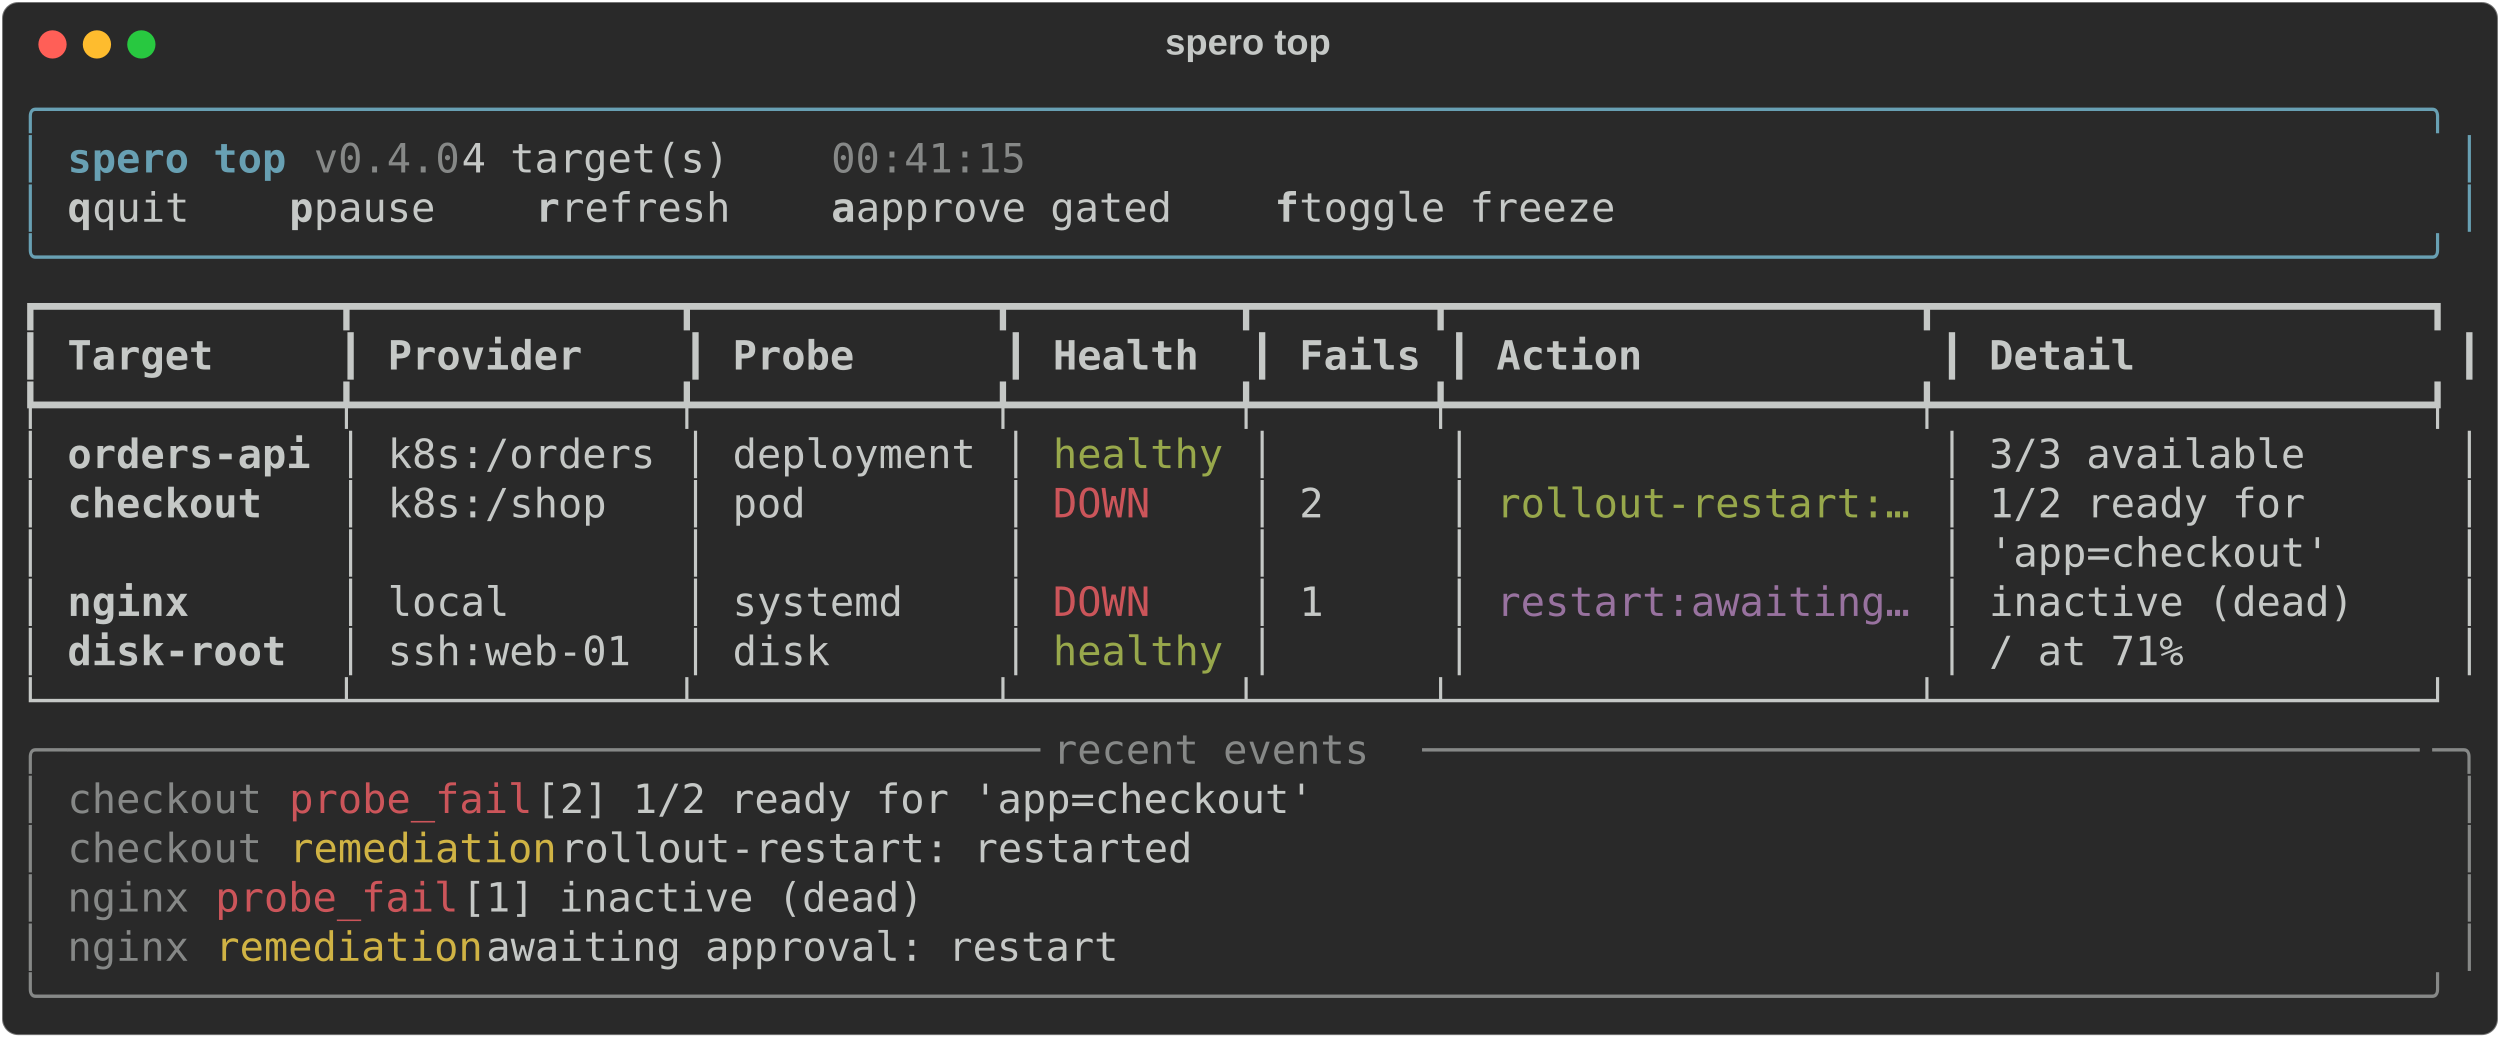
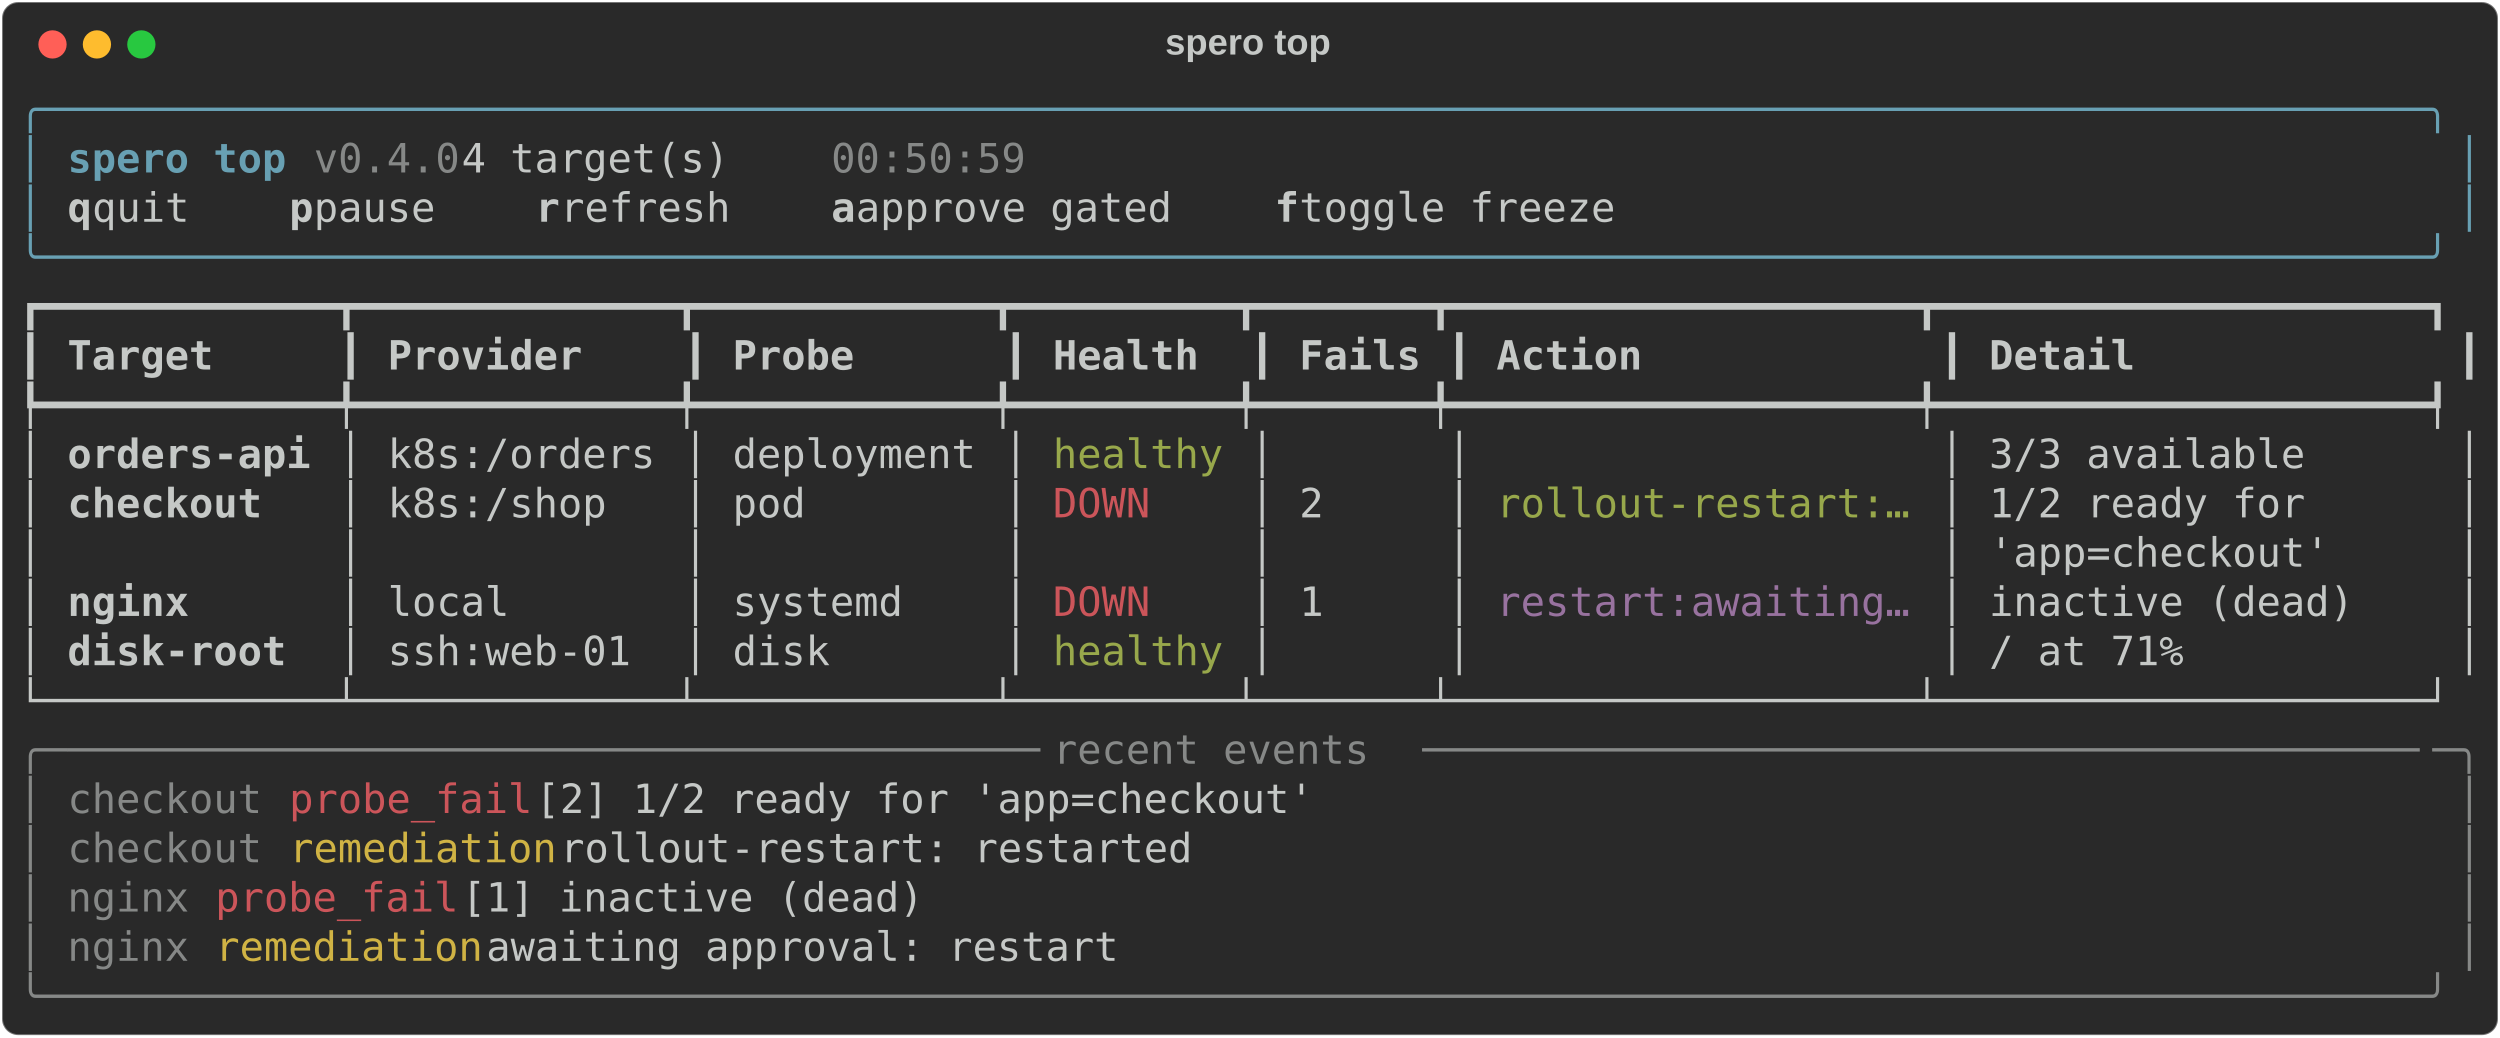
<svg xmlns="http://www.w3.org/2000/svg" class="rich-terminal" viewBox="0 0 1238 513.6">
  <style>

    @font-face {
        font-family: "Fira Code";
        src: local("FiraCode-Regular"),
                url("https://cdnjs.cloudflare.com/ajax/libs/firacode/6.2.0/woff2/FiraCode-Regular.woff2") format("woff2"),
                url("https://cdnjs.cloudflare.com/ajax/libs/firacode/6.2.0/woff/FiraCode-Regular.woff") format("woff");
        font-style: normal;
        font-weight: 400;
    }
    @font-face {
        font-family: "Fira Code";
        src: local("FiraCode-Bold"),
                url("https://cdnjs.cloudflare.com/ajax/libs/firacode/6.2.0/woff2/FiraCode-Bold.woff2") format("woff2"),
                url("https://cdnjs.cloudflare.com/ajax/libs/firacode/6.2.0/woff/FiraCode-Bold.woff") format("woff");
        font-style: bold;
        font-weight: 700;
    }

-     .terminal-3218832190-matrix {
+     .terminal-3586095942-matrix {
        font-family: Fira Code, monospace;
        font-size: 20px;
        line-height: 24.4px;
        font-variant-east-asian: full-width;
    }

-     .terminal-3218832190-title {
+     .terminal-3586095942-title {
        font-size: 18px;
        font-weight: bold;
        font-family: arial;
    }

-     .terminal-3218832190-r1 { fill: #68a0b3 }
- .terminal-3218832190-r2 { fill: #c5c8c6 }
- .terminal-3218832190-r3 { fill: #68a0b3;font-weight: bold }
- .terminal-3218832190-r4 { fill: #868887 }
- .terminal-3218832190-r5 { fill: #c5c8c6;font-weight: bold }
- .terminal-3218832190-r6 { fill: #98a84b }
- .terminal-3218832190-r7 { fill: #cc555a }
- .terminal-3218832190-r8 { fill: #98729f }
- .terminal-3218832190-r9 { fill: #d0b344 }
+     .terminal-3586095942-r1 { fill: #68a0b3 }
+ .terminal-3586095942-r2 { fill: #c5c8c6 }
+ .terminal-3586095942-r3 { fill: #68a0b3;font-weight: bold }
+ .terminal-3586095942-r4 { fill: #868887 }
+ .terminal-3586095942-r5 { fill: #c5c8c6;font-weight: bold }
+ .terminal-3586095942-r6 { fill: #98a84b }
+ .terminal-3586095942-r7 { fill: #cc555a }
+ .terminal-3586095942-r8 { fill: #98729f }
+ .terminal-3586095942-r9 { fill: #d0b344 }
    </style>
  <defs>
-     <clipPath id="terminal-3218832190-clip-terminal">
+     <clipPath id="terminal-3586095942-clip-terminal">
      <rect x="0" y="0" width="1219.0" height="462.6" />
    </clipPath>
-     <clipPath id="terminal-3218832190-line-0">
+     <clipPath id="terminal-3586095942-line-0">
      <rect x="0" y="1.5" width="1220" height="24.65" />
    </clipPath>
-     <clipPath id="terminal-3218832190-line-1">
+     <clipPath id="terminal-3586095942-line-1">
      <rect x="0" y="25.9" width="1220" height="24.65" />
    </clipPath>
-     <clipPath id="terminal-3218832190-line-2">
+     <clipPath id="terminal-3586095942-line-2">
      <rect x="0" y="50.3" width="1220" height="24.65" />
    </clipPath>
-     <clipPath id="terminal-3218832190-line-3">
+     <clipPath id="terminal-3586095942-line-3">
      <rect x="0" y="74.7" width="1220" height="24.65" />
    </clipPath>
-     <clipPath id="terminal-3218832190-line-4">
+     <clipPath id="terminal-3586095942-line-4">
      <rect x="0" y="99.1" width="1220" height="24.65" />
    </clipPath>
-     <clipPath id="terminal-3218832190-line-5">
+     <clipPath id="terminal-3586095942-line-5">
      <rect x="0" y="123.5" width="1220" height="24.65" />
    </clipPath>
-     <clipPath id="terminal-3218832190-line-6">
+     <clipPath id="terminal-3586095942-line-6">
      <rect x="0" y="147.9" width="1220" height="24.65" />
    </clipPath>
-     <clipPath id="terminal-3218832190-line-7">
+     <clipPath id="terminal-3586095942-line-7">
      <rect x="0" y="172.3" width="1220" height="24.65" />
    </clipPath>
-     <clipPath id="terminal-3218832190-line-8">
+     <clipPath id="terminal-3586095942-line-8">
      <rect x="0" y="196.7" width="1220" height="24.65" />
    </clipPath>
-     <clipPath id="terminal-3218832190-line-9">
+     <clipPath id="terminal-3586095942-line-9">
      <rect x="0" y="221.1" width="1220" height="24.65" />
    </clipPath>
-     <clipPath id="terminal-3218832190-line-10">
+     <clipPath id="terminal-3586095942-line-10">
      <rect x="0" y="245.5" width="1220" height="24.65" />
    </clipPath>
-     <clipPath id="terminal-3218832190-line-11">
+     <clipPath id="terminal-3586095942-line-11">
      <rect x="0" y="269.9" width="1220" height="24.65" />
    </clipPath>
-     <clipPath id="terminal-3218832190-line-12">
+     <clipPath id="terminal-3586095942-line-12">
      <rect x="0" y="294.3" width="1220" height="24.65" />
    </clipPath>
-     <clipPath id="terminal-3218832190-line-13">
+     <clipPath id="terminal-3586095942-line-13">
      <rect x="0" y="318.7" width="1220" height="24.65" />
    </clipPath>
-     <clipPath id="terminal-3218832190-line-14">
+     <clipPath id="terminal-3586095942-line-14">
      <rect x="0" y="343.1" width="1220" height="24.65" />
    </clipPath>
-     <clipPath id="terminal-3218832190-line-15">
+     <clipPath id="terminal-3586095942-line-15">
      <rect x="0" y="367.5" width="1220" height="24.65" />
    </clipPath>
-     <clipPath id="terminal-3218832190-line-16">
+     <clipPath id="terminal-3586095942-line-16">
      <rect x="0" y="391.9" width="1220" height="24.65" />
    </clipPath>
-     <clipPath id="terminal-3218832190-line-17">
+     <clipPath id="terminal-3586095942-line-17">
      <rect x="0" y="416.3" width="1220" height="24.65" />
    </clipPath>
  </defs>
  <rect fill="#292929" stroke="rgba(255,255,255,0.35)" stroke-width="1" x="1" y="1" width="1236" height="511.6" rx="8" />
-   <text class="terminal-3218832190-title" fill="#c5c8c6" text-anchor="middle" x="618" y="27">spero top</text>
+   <text class="terminal-3586095942-title" fill="#c5c8c6" text-anchor="middle" x="618" y="27">spero top</text>
  <g transform="translate(26,22)">
    <circle cx="0" cy="0" r="7" fill="#ff5f57" />
    <circle cx="22" cy="0" r="7" fill="#febc2e" />
    <circle cx="44" cy="0" r="7" fill="#28c840" />
  </g>
-   <g transform="translate(9, 41)" clip-path="url(#terminal-3218832190-clip-terminal)">
-     <g class="terminal-3218832190-matrix">
-       <text class="terminal-3218832190-r1" x="0" y="20" textLength="1220" clip-path="url(#terminal-3218832190-line-0)">╭──────────────────────────────────────────────────────────────────────────────────────────────────╮</text>
-       <text class="terminal-3218832190-r2" x="1220" y="20" textLength="12.2" clip-path="url(#terminal-3218832190-line-0)">
- </text>
-       <text class="terminal-3218832190-r1" x="0" y="44.4" textLength="12.2" clip-path="url(#terminal-3218832190-line-1)">│</text>
-       <text class="terminal-3218832190-r3" x="24.4" y="44.4" textLength="109.8" clip-path="url(#terminal-3218832190-line-1)">spero top</text>
-       <text class="terminal-3218832190-r4" x="146.4" y="44.4" textLength="73.2" clip-path="url(#terminal-3218832190-line-1)">v0.4.0</text>
-       <text class="terminal-3218832190-r2" x="219.6" y="44.4" textLength="183" clip-path="url(#terminal-3218832190-line-1)">  4 target(s)  </text>
-       <text class="terminal-3218832190-r4" x="402.6" y="44.4" textLength="97.6" clip-path="url(#terminal-3218832190-line-1)">00:41:15</text>
-       <text class="terminal-3218832190-r1" x="1207.8" y="44.4" textLength="12.2" clip-path="url(#terminal-3218832190-line-1)">│</text>
-       <text class="terminal-3218832190-r2" x="1220" y="44.4" textLength="12.2" clip-path="url(#terminal-3218832190-line-1)">
- </text>
-       <text class="terminal-3218832190-r1" x="0" y="68.8" textLength="12.2" clip-path="url(#terminal-3218832190-line-2)">│</text>
-       <text class="terminal-3218832190-r5" x="24.4" y="68.8" textLength="12.2" clip-path="url(#terminal-3218832190-line-2)">q</text>
-       <text class="terminal-3218832190-r2" x="36.6" y="68.8" textLength="97.6" clip-path="url(#terminal-3218832190-line-2)"> quit   </text>
-       <text class="terminal-3218832190-r5" x="134.2" y="68.8" textLength="12.2" clip-path="url(#terminal-3218832190-line-2)">p</text>
-       <text class="terminal-3218832190-r2" x="146.4" y="68.8" textLength="109.8" clip-path="url(#terminal-3218832190-line-2)"> pause   </text>
-       <text class="terminal-3218832190-r5" x="256.2" y="68.8" textLength="12.2" clip-path="url(#terminal-3218832190-line-2)">r</text>
-       <text class="terminal-3218832190-r2" x="268.4" y="68.8" textLength="134.2" clip-path="url(#terminal-3218832190-line-2)"> refresh   </text>
-       <text class="terminal-3218832190-r5" x="402.6" y="68.8" textLength="12.2" clip-path="url(#terminal-3218832190-line-2)">a</text>
-       <text class="terminal-3218832190-r2" x="414.8" y="68.8" textLength="207.4" clip-path="url(#terminal-3218832190-line-2)"> approve gated   </text>
-       <text class="terminal-3218832190-r5" x="622.2" y="68.8" textLength="12.2" clip-path="url(#terminal-3218832190-line-2)">f</text>
-       <text class="terminal-3218832190-r2" x="634.4" y="68.8" textLength="170.8" clip-path="url(#terminal-3218832190-line-2)"> toggle freeze</text>
-       <text class="terminal-3218832190-r1" x="1207.8" y="68.8" textLength="12.2" clip-path="url(#terminal-3218832190-line-2)">│</text>
-       <text class="terminal-3218832190-r2" x="1220" y="68.8" textLength="12.2" clip-path="url(#terminal-3218832190-line-2)">
- </text>
-       <text class="terminal-3218832190-r1" x="0" y="93.2" textLength="1220" clip-path="url(#terminal-3218832190-line-3)">╰──────────────────────────────────────────────────────────────────────────────────────────────────╯</text>
-       <text class="terminal-3218832190-r2" x="1220" y="93.2" textLength="12.2" clip-path="url(#terminal-3218832190-line-3)">
- </text>
-       <text class="terminal-3218832190-r2" x="0" y="117.6" textLength="1220" clip-path="url(#terminal-3218832190-line-4)">┏━━━━━━━━━━━━┳━━━━━━━━━━━━━┳━━━━━━━━━━━━┳━━━━━━━━━┳━━━━━━━┳━━━━━━━━━━━━━━━━━━━┳━━━━━━━━━━━━━━━━━━━━┓</text>
-       <text class="terminal-3218832190-r2" x="1220" y="117.6" textLength="12.2" clip-path="url(#terminal-3218832190-line-4)">
- </text>
-       <text class="terminal-3218832190-r2" x="0" y="142" textLength="12.2" clip-path="url(#terminal-3218832190-line-5)">┃</text>
-       <text class="terminal-3218832190-r5" x="24.4" y="142" textLength="122" clip-path="url(#terminal-3218832190-line-5)">Target    </text>
-       <text class="terminal-3218832190-r2" x="158.6" y="142" textLength="12.2" clip-path="url(#terminal-3218832190-line-5)">┃</text>
-       <text class="terminal-3218832190-r5" x="183" y="142" textLength="134.2" clip-path="url(#terminal-3218832190-line-5)">Provider   </text>
-       <text class="terminal-3218832190-r2" x="329.4" y="142" textLength="12.2" clip-path="url(#terminal-3218832190-line-5)">┃</text>
-       <text class="terminal-3218832190-r5" x="353.8" y="142" textLength="122" clip-path="url(#terminal-3218832190-line-5)">Probe     </text>
-       <text class="terminal-3218832190-r2" x="488" y="142" textLength="12.2" clip-path="url(#terminal-3218832190-line-5)">┃</text>
-       <text class="terminal-3218832190-r5" x="512.4" y="142" textLength="85.4" clip-path="url(#terminal-3218832190-line-5)">Health </text>
-       <text class="terminal-3218832190-r2" x="610" y="142" textLength="12.2" clip-path="url(#terminal-3218832190-line-5)">┃</text>
-       <text class="terminal-3218832190-r5" x="634.4" y="142" textLength="61" clip-path="url(#terminal-3218832190-line-5)">Fails</text>
-       <text class="terminal-3218832190-r2" x="707.6" y="142" textLength="12.2" clip-path="url(#terminal-3218832190-line-5)">┃</text>
-       <text class="terminal-3218832190-r5" x="732" y="142" textLength="207.4" clip-path="url(#terminal-3218832190-line-5)">Action           </text>
-       <text class="terminal-3218832190-r2" x="951.6" y="142" textLength="12.2" clip-path="url(#terminal-3218832190-line-5)">┃</text>
-       <text class="terminal-3218832190-r5" x="976" y="142" textLength="219.6" clip-path="url(#terminal-3218832190-line-5)">Detail            </text>
-       <text class="terminal-3218832190-r2" x="1207.8" y="142" textLength="12.2" clip-path="url(#terminal-3218832190-line-5)">┃</text>
-       <text class="terminal-3218832190-r2" x="1220" y="142" textLength="12.2" clip-path="url(#terminal-3218832190-line-5)">
- </text>
-       <text class="terminal-3218832190-r2" x="0" y="166.4" textLength="1220" clip-path="url(#terminal-3218832190-line-6)">┡━━━━━━━━━━━━╇━━━━━━━━━━━━━╇━━━━━━━━━━━━╇━━━━━━━━━╇━━━━━━━╇━━━━━━━━━━━━━━━━━━━╇━━━━━━━━━━━━━━━━━━━━┩</text>
-       <text class="terminal-3218832190-r2" x="1220" y="166.4" textLength="12.2" clip-path="url(#terminal-3218832190-line-6)">
- </text>
-       <text class="terminal-3218832190-r2" x="0" y="190.8" textLength="12.2" clip-path="url(#terminal-3218832190-line-7)">│</text>
-       <text class="terminal-3218832190-r5" x="24.4" y="190.8" textLength="122" clip-path="url(#terminal-3218832190-line-7)">orders-api</text>
-       <text class="terminal-3218832190-r2" x="158.6" y="190.8" textLength="12.2" clip-path="url(#terminal-3218832190-line-7)">│</text>
-       <text class="terminal-3218832190-r2" x="183" y="190.8" textLength="134.2" clip-path="url(#terminal-3218832190-line-7)">k8s:/orders</text>
-       <text class="terminal-3218832190-r2" x="329.4" y="190.8" textLength="12.2" clip-path="url(#terminal-3218832190-line-7)">│</text>
-       <text class="terminal-3218832190-r2" x="353.8" y="190.8" textLength="122" clip-path="url(#terminal-3218832190-line-7)">deployment</text>
-       <text class="terminal-3218832190-r2" x="488" y="190.8" textLength="12.2" clip-path="url(#terminal-3218832190-line-7)">│</text>
-       <text class="terminal-3218832190-r6" x="512.4" y="190.8" textLength="85.4" clip-path="url(#terminal-3218832190-line-7)">healthy</text>
-       <text class="terminal-3218832190-r2" x="610" y="190.8" textLength="12.2" clip-path="url(#terminal-3218832190-line-7)">│</text>
-       <text class="terminal-3218832190-r2" x="707.6" y="190.8" textLength="12.2" clip-path="url(#terminal-3218832190-line-7)">│</text>
-       <text class="terminal-3218832190-r2" x="951.6" y="190.8" textLength="12.2" clip-path="url(#terminal-3218832190-line-7)">│</text>
-       <text class="terminal-3218832190-r2" x="976" y="190.8" textLength="219.6" clip-path="url(#terminal-3218832190-line-7)">3/3 available     </text>
-       <text class="terminal-3218832190-r2" x="1207.8" y="190.8" textLength="12.2" clip-path="url(#terminal-3218832190-line-7)">│</text>
-       <text class="terminal-3218832190-r2" x="1220" y="190.8" textLength="12.2" clip-path="url(#terminal-3218832190-line-7)">
- </text>
-       <text class="terminal-3218832190-r2" x="0" y="215.2" textLength="12.2" clip-path="url(#terminal-3218832190-line-8)">│</text>
-       <text class="terminal-3218832190-r5" x="24.4" y="215.2" textLength="122" clip-path="url(#terminal-3218832190-line-8)">checkout  </text>
-       <text class="terminal-3218832190-r2" x="158.6" y="215.2" textLength="12.2" clip-path="url(#terminal-3218832190-line-8)">│</text>
-       <text class="terminal-3218832190-r2" x="183" y="215.2" textLength="134.2" clip-path="url(#terminal-3218832190-line-8)">k8s:/shop  </text>
-       <text class="terminal-3218832190-r2" x="329.4" y="215.2" textLength="12.2" clip-path="url(#terminal-3218832190-line-8)">│</text>
-       <text class="terminal-3218832190-r2" x="353.8" y="215.2" textLength="122" clip-path="url(#terminal-3218832190-line-8)">pod       </text>
-       <text class="terminal-3218832190-r2" x="488" y="215.2" textLength="12.2" clip-path="url(#terminal-3218832190-line-8)">│</text>
-       <text class="terminal-3218832190-r7" x="512.4" y="215.2" textLength="48.8" clip-path="url(#terminal-3218832190-line-8)">DOWN</text>
-       <text class="terminal-3218832190-r2" x="610" y="215.2" textLength="12.2" clip-path="url(#terminal-3218832190-line-8)">│</text>
-       <text class="terminal-3218832190-r2" x="634.4" y="215.2" textLength="61" clip-path="url(#terminal-3218832190-line-8)">    2</text>
-       <text class="terminal-3218832190-r2" x="707.6" y="215.2" textLength="12.2" clip-path="url(#terminal-3218832190-line-8)">│</text>
-       <text class="terminal-3218832190-r6" x="732" y="215.2" textLength="207.4" clip-path="url(#terminal-3218832190-line-8)">rollout-restart:…</text>
-       <text class="terminal-3218832190-r2" x="951.6" y="215.2" textLength="12.2" clip-path="url(#terminal-3218832190-line-8)">│</text>
-       <text class="terminal-3218832190-r2" x="976" y="215.2" textLength="219.6" clip-path="url(#terminal-3218832190-line-8)">1/2 ready for     </text>
-       <text class="terminal-3218832190-r2" x="1207.8" y="215.2" textLength="12.2" clip-path="url(#terminal-3218832190-line-8)">│</text>
-       <text class="terminal-3218832190-r2" x="1220" y="215.2" textLength="12.2" clip-path="url(#terminal-3218832190-line-8)">
- </text>
-       <text class="terminal-3218832190-r2" x="0" y="239.6" textLength="12.2" clip-path="url(#terminal-3218832190-line-9)">│</text>
-       <text class="terminal-3218832190-r2" x="158.6" y="239.6" textLength="12.2" clip-path="url(#terminal-3218832190-line-9)">│</text>
-       <text class="terminal-3218832190-r2" x="329.4" y="239.6" textLength="12.2" clip-path="url(#terminal-3218832190-line-9)">│</text>
-       <text class="terminal-3218832190-r2" x="488" y="239.6" textLength="12.2" clip-path="url(#terminal-3218832190-line-9)">│</text>
-       <text class="terminal-3218832190-r2" x="610" y="239.6" textLength="12.2" clip-path="url(#terminal-3218832190-line-9)">│</text>
-       <text class="terminal-3218832190-r2" x="707.6" y="239.6" textLength="12.2" clip-path="url(#terminal-3218832190-line-9)">│</text>
-       <text class="terminal-3218832190-r2" x="951.6" y="239.6" textLength="12.2" clip-path="url(#terminal-3218832190-line-9)">│</text>
-       <text class="terminal-3218832190-r2" x="976" y="239.6" textLength="219.6" clip-path="url(#terminal-3218832190-line-9)">'app=checkout'    </text>
-       <text class="terminal-3218832190-r2" x="1207.8" y="239.6" textLength="12.2" clip-path="url(#terminal-3218832190-line-9)">│</text>
-       <text class="terminal-3218832190-r2" x="1220" y="239.6" textLength="12.2" clip-path="url(#terminal-3218832190-line-9)">
- </text>
-       <text class="terminal-3218832190-r2" x="0" y="264" textLength="12.2" clip-path="url(#terminal-3218832190-line-10)">│</text>
-       <text class="terminal-3218832190-r5" x="24.4" y="264" textLength="122" clip-path="url(#terminal-3218832190-line-10)">nginx     </text>
-       <text class="terminal-3218832190-r2" x="158.6" y="264" textLength="12.2" clip-path="url(#terminal-3218832190-line-10)">│</text>
-       <text class="terminal-3218832190-r2" x="183" y="264" textLength="134.2" clip-path="url(#terminal-3218832190-line-10)">local      </text>
-       <text class="terminal-3218832190-r2" x="329.4" y="264" textLength="12.2" clip-path="url(#terminal-3218832190-line-10)">│</text>
-       <text class="terminal-3218832190-r2" x="353.8" y="264" textLength="122" clip-path="url(#terminal-3218832190-line-10)">systemd   </text>
-       <text class="terminal-3218832190-r2" x="488" y="264" textLength="12.2" clip-path="url(#terminal-3218832190-line-10)">│</text>
-       <text class="terminal-3218832190-r7" x="512.4" y="264" textLength="48.8" clip-path="url(#terminal-3218832190-line-10)">DOWN</text>
-       <text class="terminal-3218832190-r2" x="610" y="264" textLength="12.2" clip-path="url(#terminal-3218832190-line-10)">│</text>
-       <text class="terminal-3218832190-r2" x="634.4" y="264" textLength="61" clip-path="url(#terminal-3218832190-line-10)">    1</text>
-       <text class="terminal-3218832190-r2" x="707.6" y="264" textLength="12.2" clip-path="url(#terminal-3218832190-line-10)">│</text>
-       <text class="terminal-3218832190-r8" x="732" y="264" textLength="207.4" clip-path="url(#terminal-3218832190-line-10)">restart:awaiting…</text>
-       <text class="terminal-3218832190-r2" x="951.6" y="264" textLength="12.2" clip-path="url(#terminal-3218832190-line-10)">│</text>
-       <text class="terminal-3218832190-r2" x="976" y="264" textLength="219.6" clip-path="url(#terminal-3218832190-line-10)">inactive (dead)   </text>
-       <text class="terminal-3218832190-r2" x="1207.8" y="264" textLength="12.2" clip-path="url(#terminal-3218832190-line-10)">│</text>
-       <text class="terminal-3218832190-r2" x="1220" y="264" textLength="12.2" clip-path="url(#terminal-3218832190-line-10)">
- </text>
-       <text class="terminal-3218832190-r2" x="0" y="288.4" textLength="12.2" clip-path="url(#terminal-3218832190-line-11)">│</text>
-       <text class="terminal-3218832190-r5" x="24.4" y="288.4" textLength="122" clip-path="url(#terminal-3218832190-line-11)">disk-root </text>
-       <text class="terminal-3218832190-r2" x="158.6" y="288.4" textLength="12.2" clip-path="url(#terminal-3218832190-line-11)">│</text>
-       <text class="terminal-3218832190-r2" x="183" y="288.4" textLength="134.2" clip-path="url(#terminal-3218832190-line-11)">ssh:web-01 </text>
-       <text class="terminal-3218832190-r2" x="329.4" y="288.4" textLength="12.2" clip-path="url(#terminal-3218832190-line-11)">│</text>
-       <text class="terminal-3218832190-r2" x="353.8" y="288.4" textLength="122" clip-path="url(#terminal-3218832190-line-11)">disk      </text>
-       <text class="terminal-3218832190-r2" x="488" y="288.4" textLength="12.2" clip-path="url(#terminal-3218832190-line-11)">│</text>
-       <text class="terminal-3218832190-r6" x="512.4" y="288.4" textLength="85.4" clip-path="url(#terminal-3218832190-line-11)">healthy</text>
-       <text class="terminal-3218832190-r2" x="610" y="288.4" textLength="12.2" clip-path="url(#terminal-3218832190-line-11)">│</text>
-       <text class="terminal-3218832190-r2" x="707.6" y="288.4" textLength="12.2" clip-path="url(#terminal-3218832190-line-11)">│</text>
-       <text class="terminal-3218832190-r2" x="951.6" y="288.4" textLength="12.2" clip-path="url(#terminal-3218832190-line-11)">│</text>
-       <text class="terminal-3218832190-r2" x="976" y="288.4" textLength="219.6" clip-path="url(#terminal-3218832190-line-11)">/ at 71%          </text>
-       <text class="terminal-3218832190-r2" x="1207.8" y="288.4" textLength="12.2" clip-path="url(#terminal-3218832190-line-11)">│</text>
-       <text class="terminal-3218832190-r2" x="1220" y="288.4" textLength="12.2" clip-path="url(#terminal-3218832190-line-11)">
- </text>
-       <text class="terminal-3218832190-r2" x="0" y="312.8" textLength="1220" clip-path="url(#terminal-3218832190-line-12)">└────────────┴─────────────┴────────────┴─────────┴───────┴───────────────────┴────────────────────┘</text>
-       <text class="terminal-3218832190-r2" x="1220" y="312.8" textLength="12.2" clip-path="url(#terminal-3218832190-line-12)">
- </text>
-       <text class="terminal-3218832190-r4" x="0" y="337.2" textLength="24.4" clip-path="url(#terminal-3218832190-line-13)">╭─</text>
-       <text class="terminal-3218832190-r4" x="24.4" y="337.2" textLength="488" clip-path="url(#terminal-3218832190-line-13)">────────────────────────────────────────</text>
-       <text class="terminal-3218832190-r4" x="512.4" y="337.2" textLength="183" clip-path="url(#terminal-3218832190-line-13)"> recent events </text>
-       <text class="terminal-3218832190-r4" x="695.4" y="337.2" textLength="500.2" clip-path="url(#terminal-3218832190-line-13)">─────────────────────────────────────────</text>
-       <text class="terminal-3218832190-r4" x="1195.6" y="337.2" textLength="24.4" clip-path="url(#terminal-3218832190-line-13)">─╮</text>
-       <text class="terminal-3218832190-r2" x="1220" y="337.2" textLength="12.2" clip-path="url(#terminal-3218832190-line-13)">
- </text>
-       <text class="terminal-3218832190-r4" x="0" y="361.6" textLength="12.2" clip-path="url(#terminal-3218832190-line-14)">│</text>
-       <text class="terminal-3218832190-r4" x="24.4" y="361.6" textLength="97.6" clip-path="url(#terminal-3218832190-line-14)">checkout</text>
-       <text class="terminal-3218832190-r7" x="134.2" y="361.6" textLength="122" clip-path="url(#terminal-3218832190-line-14)">probe_fail</text>
-       <text class="terminal-3218832190-r2" x="256.2" y="361.6" textLength="402.6" clip-path="url(#terminal-3218832190-line-14)"> [2] 1/2 ready for 'app=checkout'</text>
-       <text class="terminal-3218832190-r4" x="1207.8" y="361.6" textLength="12.2" clip-path="url(#terminal-3218832190-line-14)">│</text>
-       <text class="terminal-3218832190-r2" x="1220" y="361.6" textLength="12.2" clip-path="url(#terminal-3218832190-line-14)">
- </text>
-       <text class="terminal-3218832190-r4" x="0" y="386" textLength="12.2" clip-path="url(#terminal-3218832190-line-15)">│</text>
-       <text class="terminal-3218832190-r4" x="24.4" y="386" textLength="97.6" clip-path="url(#terminal-3218832190-line-15)">checkout</text>
-       <text class="terminal-3218832190-r9" x="134.2" y="386" textLength="134.2" clip-path="url(#terminal-3218832190-line-15)">remediation</text>
-       <text class="terminal-3218832190-r2" x="268.4" y="386" textLength="341.6" clip-path="url(#terminal-3218832190-line-15)"> rollout-restart: restarted </text>
-       <text class="terminal-3218832190-r4" x="1207.8" y="386" textLength="12.2" clip-path="url(#terminal-3218832190-line-15)">│</text>
-       <text class="terminal-3218832190-r2" x="1220" y="386" textLength="12.2" clip-path="url(#terminal-3218832190-line-15)">
- </text>
-       <text class="terminal-3218832190-r4" x="0" y="410.4" textLength="12.2" clip-path="url(#terminal-3218832190-line-16)">│</text>
-       <text class="terminal-3218832190-r4" x="24.4" y="410.4" textLength="61" clip-path="url(#terminal-3218832190-line-16)">nginx</text>
-       <text class="terminal-3218832190-r7" x="97.6" y="410.4" textLength="122" clip-path="url(#terminal-3218832190-line-16)">probe_fail</text>
-       <text class="terminal-3218832190-r2" x="219.6" y="410.4" textLength="244" clip-path="url(#terminal-3218832190-line-16)"> [1] inactive (dead)</text>
-       <text class="terminal-3218832190-r4" x="1207.8" y="410.4" textLength="12.2" clip-path="url(#terminal-3218832190-line-16)">│</text>
-       <text class="terminal-3218832190-r2" x="1220" y="410.4" textLength="12.2" clip-path="url(#terminal-3218832190-line-16)">
- </text>
-       <text class="terminal-3218832190-r4" x="0" y="434.8" textLength="12.2" clip-path="url(#terminal-3218832190-line-17)">│</text>
-       <text class="terminal-3218832190-r4" x="24.4" y="434.8" textLength="61" clip-path="url(#terminal-3218832190-line-17)">nginx</text>
-       <text class="terminal-3218832190-r9" x="97.6" y="434.8" textLength="134.2" clip-path="url(#terminal-3218832190-line-17)">remediation</text>
-       <text class="terminal-3218832190-r2" x="231.8" y="434.8" textLength="329.4" clip-path="url(#terminal-3218832190-line-17)"> awaiting approval: restart</text>
-       <text class="terminal-3218832190-r4" x="1207.8" y="434.8" textLength="12.2" clip-path="url(#terminal-3218832190-line-17)">│</text>
-       <text class="terminal-3218832190-r2" x="1220" y="434.8" textLength="12.2" clip-path="url(#terminal-3218832190-line-17)">
- </text>
-       <text class="terminal-3218832190-r4" x="0" y="459.2" textLength="1220" clip-path="url(#terminal-3218832190-line-18)">╰──────────────────────────────────────────────────────────────────────────────────────────────────╯</text>
-       <text class="terminal-3218832190-r2" x="1220" y="459.2" textLength="12.2" clip-path="url(#terminal-3218832190-line-18)">
+   <g transform="translate(9, 41)" clip-path="url(#terminal-3586095942-clip-terminal)">
+     <g class="terminal-3586095942-matrix">
+       <text class="terminal-3586095942-r1" x="0" y="20" textLength="1220" clip-path="url(#terminal-3586095942-line-0)">╭──────────────────────────────────────────────────────────────────────────────────────────────────╮</text>
+       <text class="terminal-3586095942-r2" x="1220" y="20" textLength="12.2" clip-path="url(#terminal-3586095942-line-0)">
+ </text>
+       <text class="terminal-3586095942-r1" x="0" y="44.4" textLength="12.2" clip-path="url(#terminal-3586095942-line-1)">│</text>
+       <text class="terminal-3586095942-r3" x="24.4" y="44.4" textLength="109.8" clip-path="url(#terminal-3586095942-line-1)">spero top</text>
+       <text class="terminal-3586095942-r4" x="146.4" y="44.4" textLength="73.2" clip-path="url(#terminal-3586095942-line-1)">v0.4.0</text>
+       <text class="terminal-3586095942-r2" x="219.6" y="44.4" textLength="183" clip-path="url(#terminal-3586095942-line-1)">  4 target(s)  </text>
+       <text class="terminal-3586095942-r4" x="402.6" y="44.4" textLength="97.6" clip-path="url(#terminal-3586095942-line-1)">00:50:59</text>
+       <text class="terminal-3586095942-r1" x="1207.8" y="44.4" textLength="12.2" clip-path="url(#terminal-3586095942-line-1)">│</text>
+       <text class="terminal-3586095942-r2" x="1220" y="44.4" textLength="12.2" clip-path="url(#terminal-3586095942-line-1)">
+ </text>
+       <text class="terminal-3586095942-r1" x="0" y="68.8" textLength="12.2" clip-path="url(#terminal-3586095942-line-2)">│</text>
+       <text class="terminal-3586095942-r5" x="24.4" y="68.8" textLength="12.2" clip-path="url(#terminal-3586095942-line-2)">q</text>
+       <text class="terminal-3586095942-r2" x="36.6" y="68.8" textLength="97.6" clip-path="url(#terminal-3586095942-line-2)"> quit   </text>
+       <text class="terminal-3586095942-r5" x="134.2" y="68.8" textLength="12.2" clip-path="url(#terminal-3586095942-line-2)">p</text>
+       <text class="terminal-3586095942-r2" x="146.4" y="68.8" textLength="109.8" clip-path="url(#terminal-3586095942-line-2)"> pause   </text>
+       <text class="terminal-3586095942-r5" x="256.2" y="68.8" textLength="12.2" clip-path="url(#terminal-3586095942-line-2)">r</text>
+       <text class="terminal-3586095942-r2" x="268.4" y="68.8" textLength="134.2" clip-path="url(#terminal-3586095942-line-2)"> refresh   </text>
+       <text class="terminal-3586095942-r5" x="402.6" y="68.8" textLength="12.2" clip-path="url(#terminal-3586095942-line-2)">a</text>
+       <text class="terminal-3586095942-r2" x="414.8" y="68.8" textLength="207.4" clip-path="url(#terminal-3586095942-line-2)"> approve gated   </text>
+       <text class="terminal-3586095942-r5" x="622.2" y="68.8" textLength="12.2" clip-path="url(#terminal-3586095942-line-2)">f</text>
+       <text class="terminal-3586095942-r2" x="634.4" y="68.8" textLength="170.8" clip-path="url(#terminal-3586095942-line-2)"> toggle freeze</text>
+       <text class="terminal-3586095942-r1" x="1207.8" y="68.8" textLength="12.2" clip-path="url(#terminal-3586095942-line-2)">│</text>
+       <text class="terminal-3586095942-r2" x="1220" y="68.8" textLength="12.2" clip-path="url(#terminal-3586095942-line-2)">
+ </text>
+       <text class="terminal-3586095942-r1" x="0" y="93.2" textLength="1220" clip-path="url(#terminal-3586095942-line-3)">╰──────────────────────────────────────────────────────────────────────────────────────────────────╯</text>
+       <text class="terminal-3586095942-r2" x="1220" y="93.2" textLength="12.2" clip-path="url(#terminal-3586095942-line-3)">
+ </text>
+       <text class="terminal-3586095942-r2" x="0" y="117.6" textLength="1220" clip-path="url(#terminal-3586095942-line-4)">┏━━━━━━━━━━━━┳━━━━━━━━━━━━━┳━━━━━━━━━━━━┳━━━━━━━━━┳━━━━━━━┳━━━━━━━━━━━━━━━━━━━┳━━━━━━━━━━━━━━━━━━━━┓</text>
+       <text class="terminal-3586095942-r2" x="1220" y="117.6" textLength="12.2" clip-path="url(#terminal-3586095942-line-4)">
+ </text>
+       <text class="terminal-3586095942-r2" x="0" y="142" textLength="12.2" clip-path="url(#terminal-3586095942-line-5)">┃</text>
+       <text class="terminal-3586095942-r5" x="24.4" y="142" textLength="122" clip-path="url(#terminal-3586095942-line-5)">Target    </text>
+       <text class="terminal-3586095942-r2" x="158.6" y="142" textLength="12.2" clip-path="url(#terminal-3586095942-line-5)">┃</text>
+       <text class="terminal-3586095942-r5" x="183" y="142" textLength="134.2" clip-path="url(#terminal-3586095942-line-5)">Provider   </text>
+       <text class="terminal-3586095942-r2" x="329.4" y="142" textLength="12.2" clip-path="url(#terminal-3586095942-line-5)">┃</text>
+       <text class="terminal-3586095942-r5" x="353.8" y="142" textLength="122" clip-path="url(#terminal-3586095942-line-5)">Probe     </text>
+       <text class="terminal-3586095942-r2" x="488" y="142" textLength="12.2" clip-path="url(#terminal-3586095942-line-5)">┃</text>
+       <text class="terminal-3586095942-r5" x="512.4" y="142" textLength="85.4" clip-path="url(#terminal-3586095942-line-5)">Health </text>
+       <text class="terminal-3586095942-r2" x="610" y="142" textLength="12.2" clip-path="url(#terminal-3586095942-line-5)">┃</text>
+       <text class="terminal-3586095942-r5" x="634.4" y="142" textLength="61" clip-path="url(#terminal-3586095942-line-5)">Fails</text>
+       <text class="terminal-3586095942-r2" x="707.6" y="142" textLength="12.2" clip-path="url(#terminal-3586095942-line-5)">┃</text>
+       <text class="terminal-3586095942-r5" x="732" y="142" textLength="207.4" clip-path="url(#terminal-3586095942-line-5)">Action           </text>
+       <text class="terminal-3586095942-r2" x="951.6" y="142" textLength="12.2" clip-path="url(#terminal-3586095942-line-5)">┃</text>
+       <text class="terminal-3586095942-r5" x="976" y="142" textLength="219.6" clip-path="url(#terminal-3586095942-line-5)">Detail            </text>
+       <text class="terminal-3586095942-r2" x="1207.8" y="142" textLength="12.2" clip-path="url(#terminal-3586095942-line-5)">┃</text>
+       <text class="terminal-3586095942-r2" x="1220" y="142" textLength="12.2" clip-path="url(#terminal-3586095942-line-5)">
+ </text>
+       <text class="terminal-3586095942-r2" x="0" y="166.4" textLength="1220" clip-path="url(#terminal-3586095942-line-6)">┡━━━━━━━━━━━━╇━━━━━━━━━━━━━╇━━━━━━━━━━━━╇━━━━━━━━━╇━━━━━━━╇━━━━━━━━━━━━━━━━━━━╇━━━━━━━━━━━━━━━━━━━━┩</text>
+       <text class="terminal-3586095942-r2" x="1220" y="166.4" textLength="12.2" clip-path="url(#terminal-3586095942-line-6)">
+ </text>
+       <text class="terminal-3586095942-r2" x="0" y="190.8" textLength="12.2" clip-path="url(#terminal-3586095942-line-7)">│</text>
+       <text class="terminal-3586095942-r5" x="24.4" y="190.8" textLength="122" clip-path="url(#terminal-3586095942-line-7)">orders-api</text>
+       <text class="terminal-3586095942-r2" x="158.6" y="190.8" textLength="12.2" clip-path="url(#terminal-3586095942-line-7)">│</text>
+       <text class="terminal-3586095942-r2" x="183" y="190.8" textLength="134.2" clip-path="url(#terminal-3586095942-line-7)">k8s:/orders</text>
+       <text class="terminal-3586095942-r2" x="329.4" y="190.8" textLength="12.2" clip-path="url(#terminal-3586095942-line-7)">│</text>
+       <text class="terminal-3586095942-r2" x="353.8" y="190.8" textLength="122" clip-path="url(#terminal-3586095942-line-7)">deployment</text>
+       <text class="terminal-3586095942-r2" x="488" y="190.8" textLength="12.2" clip-path="url(#terminal-3586095942-line-7)">│</text>
+       <text class="terminal-3586095942-r6" x="512.4" y="190.8" textLength="85.4" clip-path="url(#terminal-3586095942-line-7)">healthy</text>
+       <text class="terminal-3586095942-r2" x="610" y="190.8" textLength="12.2" clip-path="url(#terminal-3586095942-line-7)">│</text>
+       <text class="terminal-3586095942-r2" x="707.6" y="190.8" textLength="12.2" clip-path="url(#terminal-3586095942-line-7)">│</text>
+       <text class="terminal-3586095942-r2" x="951.6" y="190.8" textLength="12.2" clip-path="url(#terminal-3586095942-line-7)">│</text>
+       <text class="terminal-3586095942-r2" x="976" y="190.8" textLength="219.6" clip-path="url(#terminal-3586095942-line-7)">3/3 available     </text>
+       <text class="terminal-3586095942-r2" x="1207.8" y="190.8" textLength="12.2" clip-path="url(#terminal-3586095942-line-7)">│</text>
+       <text class="terminal-3586095942-r2" x="1220" y="190.8" textLength="12.2" clip-path="url(#terminal-3586095942-line-7)">
+ </text>
+       <text class="terminal-3586095942-r2" x="0" y="215.2" textLength="12.2" clip-path="url(#terminal-3586095942-line-8)">│</text>
+       <text class="terminal-3586095942-r5" x="24.4" y="215.2" textLength="122" clip-path="url(#terminal-3586095942-line-8)">checkout  </text>
+       <text class="terminal-3586095942-r2" x="158.6" y="215.2" textLength="12.2" clip-path="url(#terminal-3586095942-line-8)">│</text>
+       <text class="terminal-3586095942-r2" x="183" y="215.2" textLength="134.2" clip-path="url(#terminal-3586095942-line-8)">k8s:/shop  </text>
+       <text class="terminal-3586095942-r2" x="329.4" y="215.2" textLength="12.2" clip-path="url(#terminal-3586095942-line-8)">│</text>
+       <text class="terminal-3586095942-r2" x="353.8" y="215.2" textLength="122" clip-path="url(#terminal-3586095942-line-8)">pod       </text>
+       <text class="terminal-3586095942-r2" x="488" y="215.2" textLength="12.2" clip-path="url(#terminal-3586095942-line-8)">│</text>
+       <text class="terminal-3586095942-r7" x="512.4" y="215.2" textLength="48.8" clip-path="url(#terminal-3586095942-line-8)">DOWN</text>
+       <text class="terminal-3586095942-r2" x="610" y="215.2" textLength="12.2" clip-path="url(#terminal-3586095942-line-8)">│</text>
+       <text class="terminal-3586095942-r2" x="634.4" y="215.2" textLength="61" clip-path="url(#terminal-3586095942-line-8)">    2</text>
+       <text class="terminal-3586095942-r2" x="707.6" y="215.2" textLength="12.2" clip-path="url(#terminal-3586095942-line-8)">│</text>
+       <text class="terminal-3586095942-r6" x="732" y="215.2" textLength="207.4" clip-path="url(#terminal-3586095942-line-8)">rollout-restart:…</text>
+       <text class="terminal-3586095942-r2" x="951.6" y="215.2" textLength="12.2" clip-path="url(#terminal-3586095942-line-8)">│</text>
+       <text class="terminal-3586095942-r2" x="976" y="215.2" textLength="219.6" clip-path="url(#terminal-3586095942-line-8)">1/2 ready for     </text>
+       <text class="terminal-3586095942-r2" x="1207.8" y="215.2" textLength="12.2" clip-path="url(#terminal-3586095942-line-8)">│</text>
+       <text class="terminal-3586095942-r2" x="1220" y="215.2" textLength="12.2" clip-path="url(#terminal-3586095942-line-8)">
+ </text>
+       <text class="terminal-3586095942-r2" x="0" y="239.6" textLength="12.2" clip-path="url(#terminal-3586095942-line-9)">│</text>
+       <text class="terminal-3586095942-r2" x="158.6" y="239.6" textLength="12.2" clip-path="url(#terminal-3586095942-line-9)">│</text>
+       <text class="terminal-3586095942-r2" x="329.4" y="239.6" textLength="12.2" clip-path="url(#terminal-3586095942-line-9)">│</text>
+       <text class="terminal-3586095942-r2" x="488" y="239.6" textLength="12.2" clip-path="url(#terminal-3586095942-line-9)">│</text>
+       <text class="terminal-3586095942-r2" x="610" y="239.6" textLength="12.2" clip-path="url(#terminal-3586095942-line-9)">│</text>
+       <text class="terminal-3586095942-r2" x="707.6" y="239.6" textLength="12.2" clip-path="url(#terminal-3586095942-line-9)">│</text>
+       <text class="terminal-3586095942-r2" x="951.6" y="239.6" textLength="12.2" clip-path="url(#terminal-3586095942-line-9)">│</text>
+       <text class="terminal-3586095942-r2" x="976" y="239.6" textLength="219.6" clip-path="url(#terminal-3586095942-line-9)">'app=checkout'    </text>
+       <text class="terminal-3586095942-r2" x="1207.8" y="239.6" textLength="12.2" clip-path="url(#terminal-3586095942-line-9)">│</text>
+       <text class="terminal-3586095942-r2" x="1220" y="239.6" textLength="12.2" clip-path="url(#terminal-3586095942-line-9)">
+ </text>
+       <text class="terminal-3586095942-r2" x="0" y="264" textLength="12.2" clip-path="url(#terminal-3586095942-line-10)">│</text>
+       <text class="terminal-3586095942-r5" x="24.4" y="264" textLength="122" clip-path="url(#terminal-3586095942-line-10)">nginx     </text>
+       <text class="terminal-3586095942-r2" x="158.6" y="264" textLength="12.2" clip-path="url(#terminal-3586095942-line-10)">│</text>
+       <text class="terminal-3586095942-r2" x="183" y="264" textLength="134.2" clip-path="url(#terminal-3586095942-line-10)">local      </text>
+       <text class="terminal-3586095942-r2" x="329.4" y="264" textLength="12.2" clip-path="url(#terminal-3586095942-line-10)">│</text>
+       <text class="terminal-3586095942-r2" x="353.8" y="264" textLength="122" clip-path="url(#terminal-3586095942-line-10)">systemd   </text>
+       <text class="terminal-3586095942-r2" x="488" y="264" textLength="12.2" clip-path="url(#terminal-3586095942-line-10)">│</text>
+       <text class="terminal-3586095942-r7" x="512.4" y="264" textLength="48.8" clip-path="url(#terminal-3586095942-line-10)">DOWN</text>
+       <text class="terminal-3586095942-r2" x="610" y="264" textLength="12.2" clip-path="url(#terminal-3586095942-line-10)">│</text>
+       <text class="terminal-3586095942-r2" x="634.4" y="264" textLength="61" clip-path="url(#terminal-3586095942-line-10)">    1</text>
+       <text class="terminal-3586095942-r2" x="707.6" y="264" textLength="12.2" clip-path="url(#terminal-3586095942-line-10)">│</text>
+       <text class="terminal-3586095942-r8" x="732" y="264" textLength="207.4" clip-path="url(#terminal-3586095942-line-10)">restart:awaiting…</text>
+       <text class="terminal-3586095942-r2" x="951.6" y="264" textLength="12.2" clip-path="url(#terminal-3586095942-line-10)">│</text>
+       <text class="terminal-3586095942-r2" x="976" y="264" textLength="219.6" clip-path="url(#terminal-3586095942-line-10)">inactive (dead)   </text>
+       <text class="terminal-3586095942-r2" x="1207.8" y="264" textLength="12.2" clip-path="url(#terminal-3586095942-line-10)">│</text>
+       <text class="terminal-3586095942-r2" x="1220" y="264" textLength="12.2" clip-path="url(#terminal-3586095942-line-10)">
+ </text>
+       <text class="terminal-3586095942-r2" x="0" y="288.4" textLength="12.2" clip-path="url(#terminal-3586095942-line-11)">│</text>
+       <text class="terminal-3586095942-r5" x="24.4" y="288.4" textLength="122" clip-path="url(#terminal-3586095942-line-11)">disk-root </text>
+       <text class="terminal-3586095942-r2" x="158.6" y="288.4" textLength="12.2" clip-path="url(#terminal-3586095942-line-11)">│</text>
+       <text class="terminal-3586095942-r2" x="183" y="288.4" textLength="134.2" clip-path="url(#terminal-3586095942-line-11)">ssh:web-01 </text>
+       <text class="terminal-3586095942-r2" x="329.4" y="288.4" textLength="12.2" clip-path="url(#terminal-3586095942-line-11)">│</text>
+       <text class="terminal-3586095942-r2" x="353.8" y="288.4" textLength="122" clip-path="url(#terminal-3586095942-line-11)">disk      </text>
+       <text class="terminal-3586095942-r2" x="488" y="288.4" textLength="12.2" clip-path="url(#terminal-3586095942-line-11)">│</text>
+       <text class="terminal-3586095942-r6" x="512.4" y="288.4" textLength="85.4" clip-path="url(#terminal-3586095942-line-11)">healthy</text>
+       <text class="terminal-3586095942-r2" x="610" y="288.4" textLength="12.2" clip-path="url(#terminal-3586095942-line-11)">│</text>
+       <text class="terminal-3586095942-r2" x="707.6" y="288.4" textLength="12.2" clip-path="url(#terminal-3586095942-line-11)">│</text>
+       <text class="terminal-3586095942-r2" x="951.6" y="288.4" textLength="12.2" clip-path="url(#terminal-3586095942-line-11)">│</text>
+       <text class="terminal-3586095942-r2" x="976" y="288.4" textLength="219.6" clip-path="url(#terminal-3586095942-line-11)">/ at 71%          </text>
+       <text class="terminal-3586095942-r2" x="1207.8" y="288.4" textLength="12.2" clip-path="url(#terminal-3586095942-line-11)">│</text>
+       <text class="terminal-3586095942-r2" x="1220" y="288.4" textLength="12.2" clip-path="url(#terminal-3586095942-line-11)">
+ </text>
+       <text class="terminal-3586095942-r2" x="0" y="312.8" textLength="1220" clip-path="url(#terminal-3586095942-line-12)">└────────────┴─────────────┴────────────┴─────────┴───────┴───────────────────┴────────────────────┘</text>
+       <text class="terminal-3586095942-r2" x="1220" y="312.8" textLength="12.2" clip-path="url(#terminal-3586095942-line-12)">
+ </text>
+       <text class="terminal-3586095942-r4" x="0" y="337.2" textLength="24.4" clip-path="url(#terminal-3586095942-line-13)">╭─</text>
+       <text class="terminal-3586095942-r4" x="24.4" y="337.2" textLength="488" clip-path="url(#terminal-3586095942-line-13)">────────────────────────────────────────</text>
+       <text class="terminal-3586095942-r4" x="512.4" y="337.2" textLength="183" clip-path="url(#terminal-3586095942-line-13)"> recent events </text>
+       <text class="terminal-3586095942-r4" x="695.4" y="337.2" textLength="500.2" clip-path="url(#terminal-3586095942-line-13)">─────────────────────────────────────────</text>
+       <text class="terminal-3586095942-r4" x="1195.6" y="337.2" textLength="24.4" clip-path="url(#terminal-3586095942-line-13)">─╮</text>
+       <text class="terminal-3586095942-r2" x="1220" y="337.2" textLength="12.2" clip-path="url(#terminal-3586095942-line-13)">
+ </text>
+       <text class="terminal-3586095942-r4" x="0" y="361.6" textLength="12.2" clip-path="url(#terminal-3586095942-line-14)">│</text>
+       <text class="terminal-3586095942-r4" x="24.4" y="361.6" textLength="97.6" clip-path="url(#terminal-3586095942-line-14)">checkout</text>
+       <text class="terminal-3586095942-r7" x="134.2" y="361.6" textLength="122" clip-path="url(#terminal-3586095942-line-14)">probe_fail</text>
+       <text class="terminal-3586095942-r2" x="256.2" y="361.6" textLength="402.6" clip-path="url(#terminal-3586095942-line-14)"> [2] 1/2 ready for 'app=checkout'</text>
+       <text class="terminal-3586095942-r4" x="1207.8" y="361.6" textLength="12.2" clip-path="url(#terminal-3586095942-line-14)">│</text>
+       <text class="terminal-3586095942-r2" x="1220" y="361.6" textLength="12.2" clip-path="url(#terminal-3586095942-line-14)">
+ </text>
+       <text class="terminal-3586095942-r4" x="0" y="386" textLength="12.2" clip-path="url(#terminal-3586095942-line-15)">│</text>
+       <text class="terminal-3586095942-r4" x="24.4" y="386" textLength="97.6" clip-path="url(#terminal-3586095942-line-15)">checkout</text>
+       <text class="terminal-3586095942-r9" x="134.2" y="386" textLength="134.2" clip-path="url(#terminal-3586095942-line-15)">remediation</text>
+       <text class="terminal-3586095942-r2" x="268.4" y="386" textLength="341.6" clip-path="url(#terminal-3586095942-line-15)"> rollout-restart: restarted </text>
+       <text class="terminal-3586095942-r4" x="1207.8" y="386" textLength="12.2" clip-path="url(#terminal-3586095942-line-15)">│</text>
+       <text class="terminal-3586095942-r2" x="1220" y="386" textLength="12.2" clip-path="url(#terminal-3586095942-line-15)">
+ </text>
+       <text class="terminal-3586095942-r4" x="0" y="410.4" textLength="12.2" clip-path="url(#terminal-3586095942-line-16)">│</text>
+       <text class="terminal-3586095942-r4" x="24.4" y="410.4" textLength="61" clip-path="url(#terminal-3586095942-line-16)">nginx</text>
+       <text class="terminal-3586095942-r7" x="97.6" y="410.4" textLength="122" clip-path="url(#terminal-3586095942-line-16)">probe_fail</text>
+       <text class="terminal-3586095942-r2" x="219.6" y="410.4" textLength="244" clip-path="url(#terminal-3586095942-line-16)"> [1] inactive (dead)</text>
+       <text class="terminal-3586095942-r4" x="1207.8" y="410.4" textLength="12.2" clip-path="url(#terminal-3586095942-line-16)">│</text>
+       <text class="terminal-3586095942-r2" x="1220" y="410.4" textLength="12.2" clip-path="url(#terminal-3586095942-line-16)">
+ </text>
+       <text class="terminal-3586095942-r4" x="0" y="434.8" textLength="12.2" clip-path="url(#terminal-3586095942-line-17)">│</text>
+       <text class="terminal-3586095942-r4" x="24.4" y="434.8" textLength="61" clip-path="url(#terminal-3586095942-line-17)">nginx</text>
+       <text class="terminal-3586095942-r9" x="97.6" y="434.8" textLength="134.2" clip-path="url(#terminal-3586095942-line-17)">remediation</text>
+       <text class="terminal-3586095942-r2" x="231.8" y="434.8" textLength="329.4" clip-path="url(#terminal-3586095942-line-17)"> awaiting approval: restart</text>
+       <text class="terminal-3586095942-r4" x="1207.8" y="434.8" textLength="12.2" clip-path="url(#terminal-3586095942-line-17)">│</text>
+       <text class="terminal-3586095942-r2" x="1220" y="434.8" textLength="12.2" clip-path="url(#terminal-3586095942-line-17)">
+ </text>
+       <text class="terminal-3586095942-r4" x="0" y="459.2" textLength="1220" clip-path="url(#terminal-3586095942-line-18)">╰──────────────────────────────────────────────────────────────────────────────────────────────────╯</text>
+       <text class="terminal-3586095942-r2" x="1220" y="459.2" textLength="12.2" clip-path="url(#terminal-3586095942-line-18)">
</text>
    </g>
  </g>
</svg>
